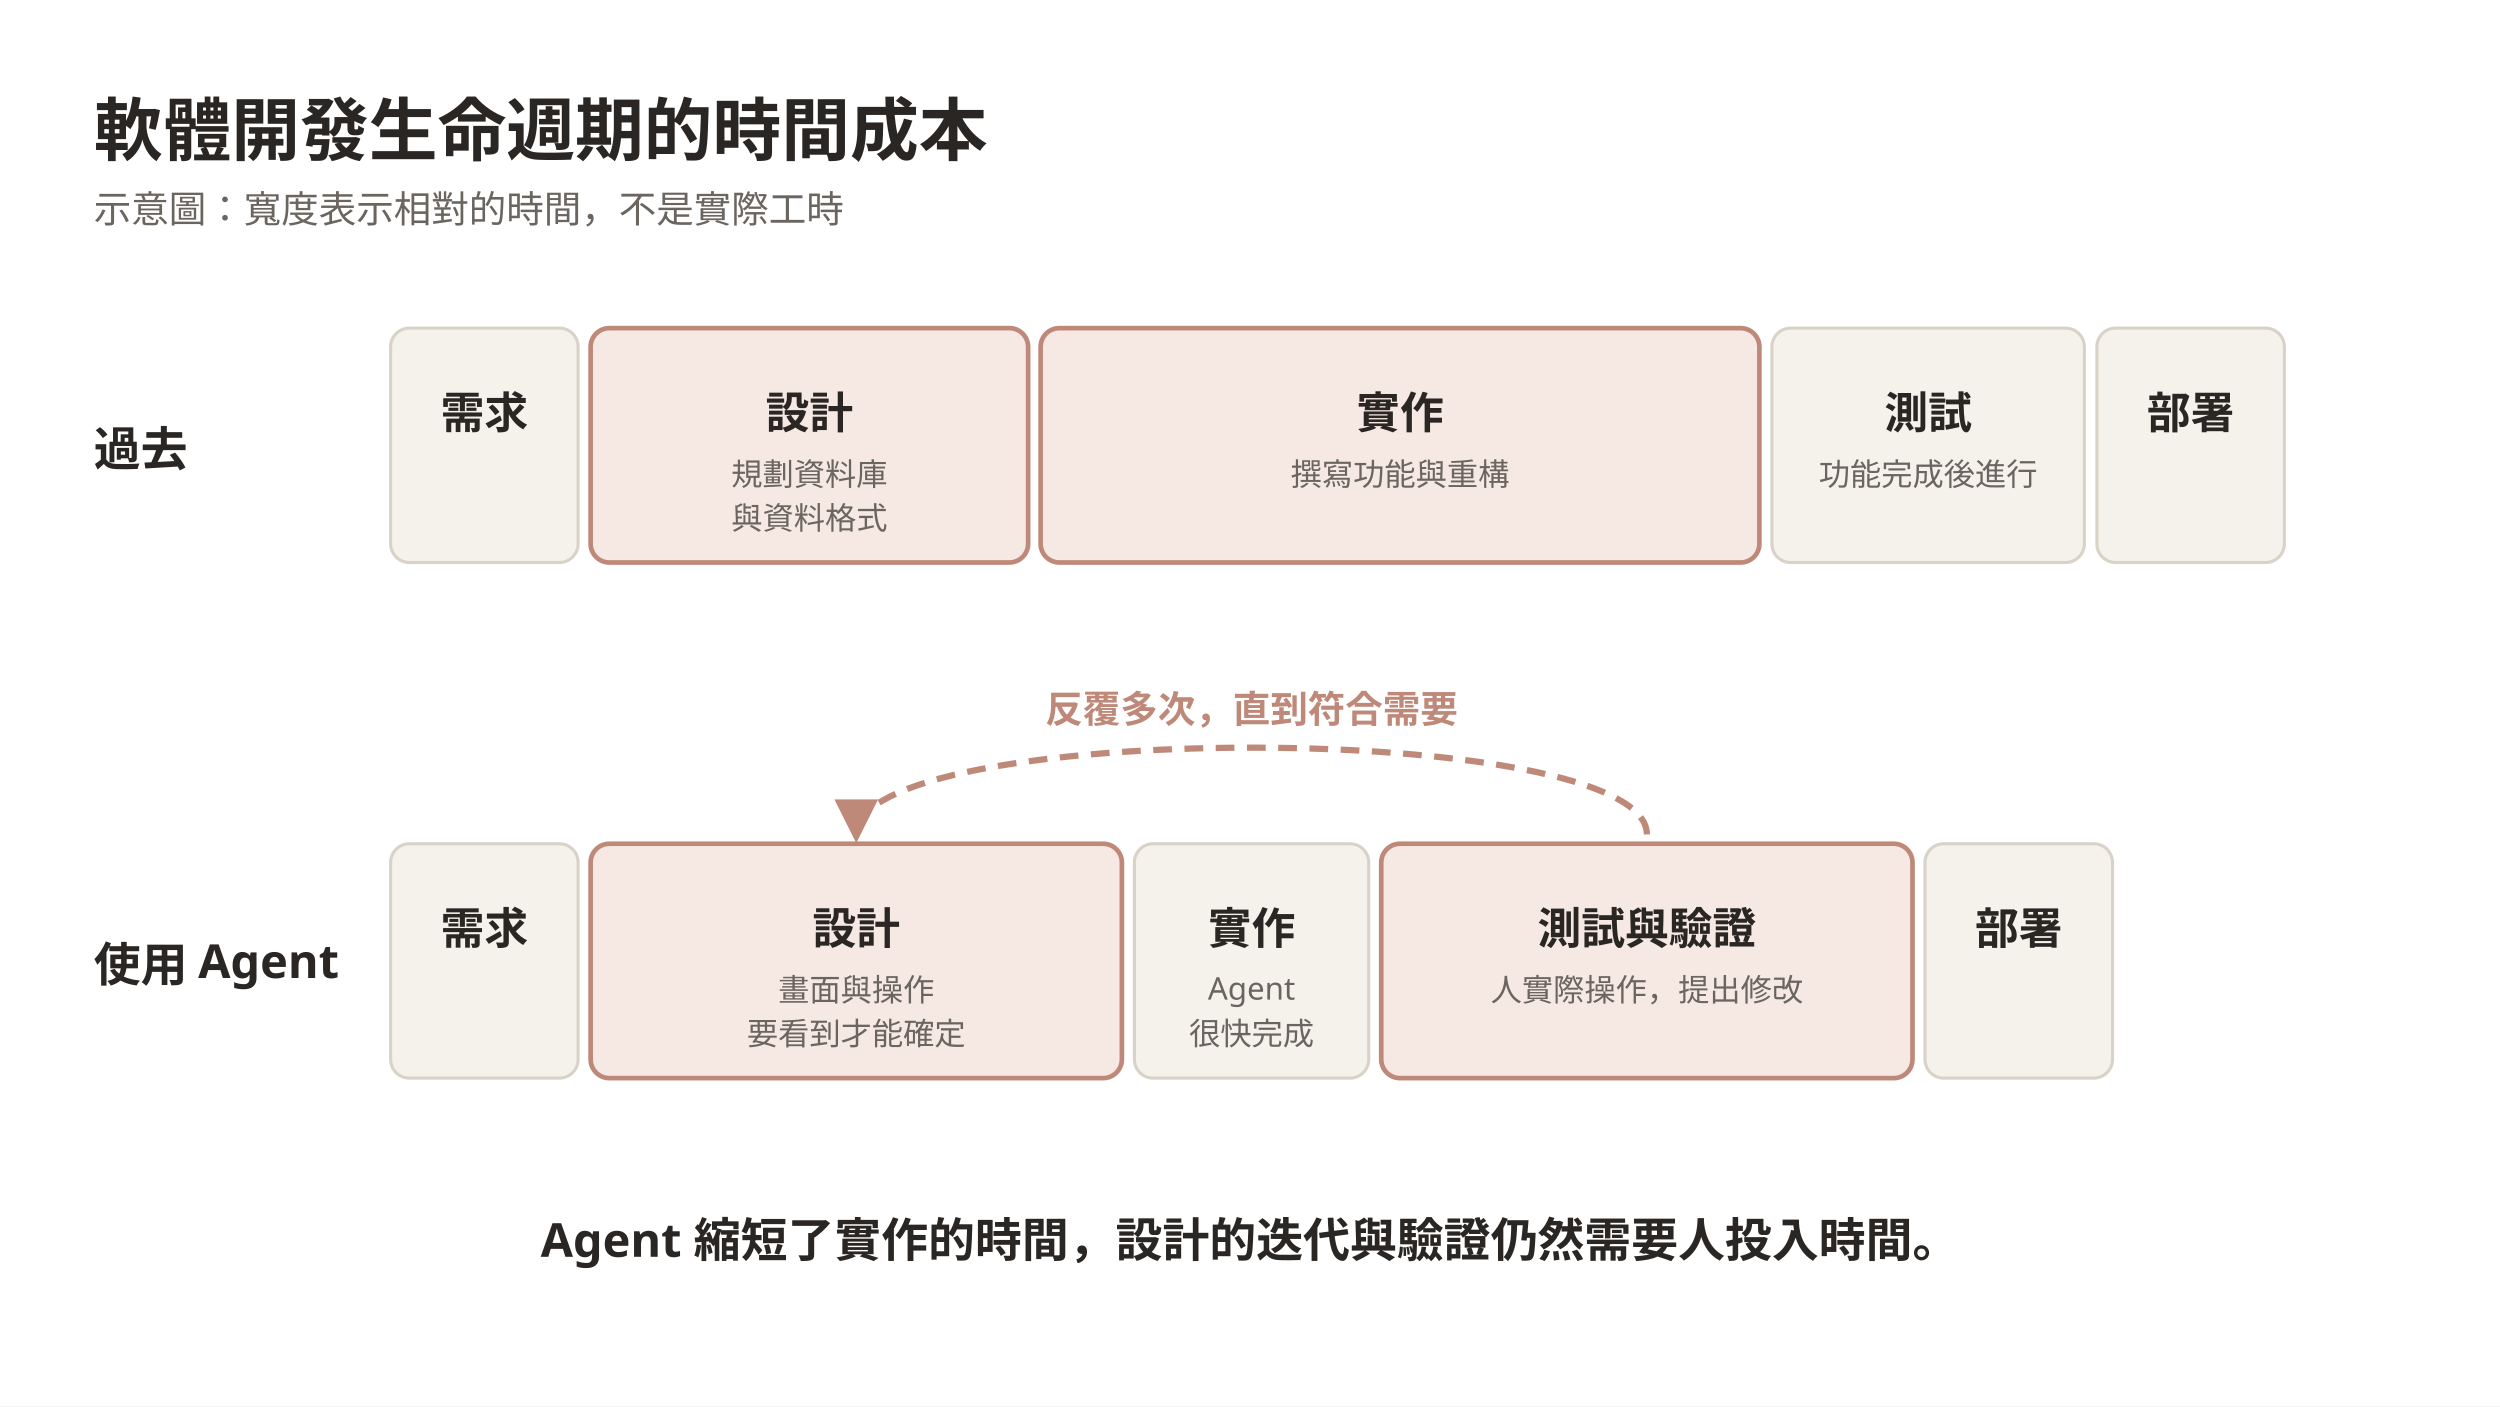
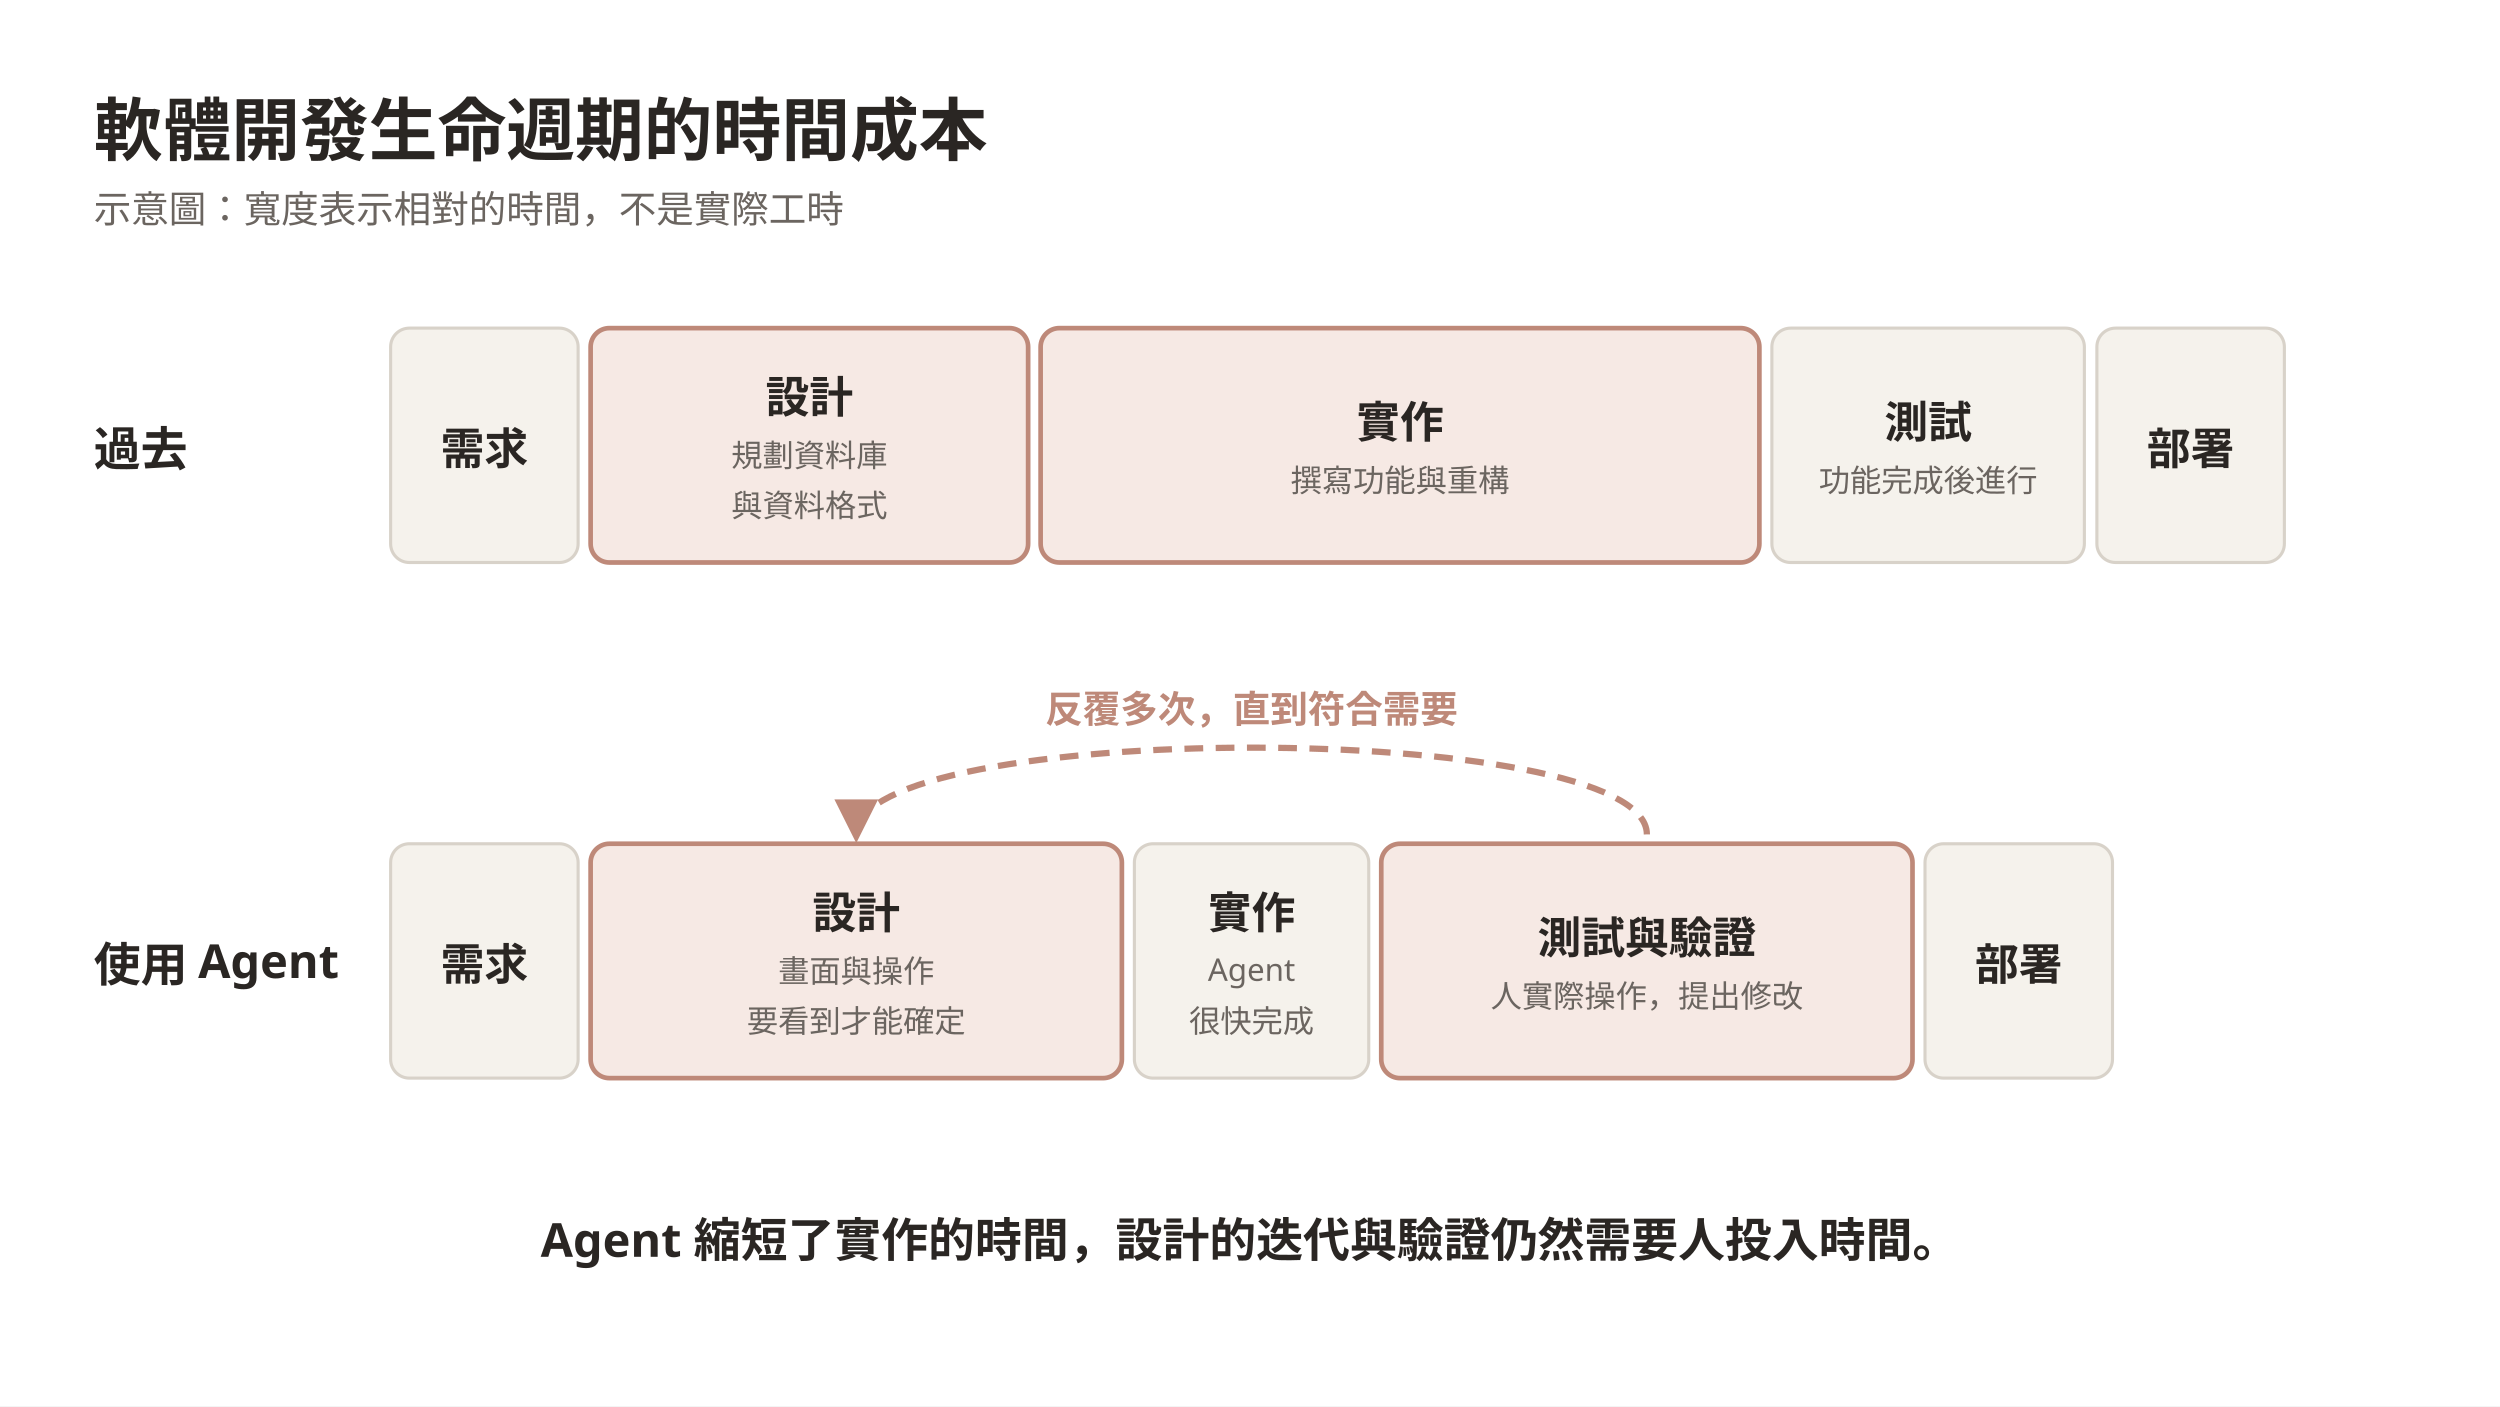
<svg xmlns="http://www.w3.org/2000/svg" viewBox="0 0 1600 900" width="1600" height="900" font-family="PingFang TC, Hiragino Sans GB, sans-serif">
  <defs>
-     <marker id="ah" viewBox="0 0 10 10" refX="8" refY="5" markerWidth="7" markerHeight="7" orient="auto-start-reverse">
+     <marker id="am" viewBox="0 0 10 10" refX="8" refY="5" markerWidth="7" markerHeight="7" orient="auto-start-reverse">
+       <path d="M0,0 L10,5 L0,10 z" fill="#6B6560" />
+     </marker>
+     <marker id="aa" viewBox="0 0 10 10" refX="8" refY="5" markerWidth="7" markerHeight="7" orient="auto-start-reverse">
      <path d="M0,0 L10,5 L0,10 z" fill="#BE8979" />
+     </marker>
+     <marker id="ab" viewBox="0 0 10 10" refX="8" refY="5" markerWidth="7" markerHeight="7" orient="auto-start-reverse">
+       <path d="M0,0 L10,5 L0,10 z" fill="#5F7F95" />
    </marker>
  </defs>
  <rect width="1600" height="900" fill="#FFFFFF" />
  <text x="60" y="80" font-size="44" fill="#2A2623" font-weight="600" text-anchor="start" dominant-baseline="central">軟體開發生命週期的時間成本</text>
  <text x="60" y="132" font-size="24" fill="#6B6560" font-weight="400" text-anchor="start" dominant-baseline="central">示意圖：寬度表示相對的時間，不是實際工時</text>
  <text x="60" y="285" font-size="30" fill="#2A2623" font-weight="600" text-anchor="start" dominant-baseline="central">過去</text>
  <rect x="250" y="210" width="120" height="150" rx="12" fill="#F5F2EC" stroke="#D8D2C9" stroke-width="2" />
-   <text x="310.0" y="262" font-size="28" fill="#2A2623" font-weight="600" text-anchor="middle" dominant-baseline="central">需求</text>
+   <text x="310.0" y="285.0" font-size="28" fill="#2A2623" font-weight="600" text-anchor="middle" dominant-baseline="central">需求</text>
  <rect x="378" y="210" width="280" height="150" rx="12" fill="#F6E9E4" stroke="#BE8979" stroke-width="3" />
-   <text x="518.0" y="262" font-size="28" fill="#2A2623" font-weight="600" text-anchor="middle" dominant-baseline="central">設計</text>
-   <text x="518.0" y="302" font-size="20" fill="#6B6560" font-weight="400" text-anchor="middle" dominant-baseline="central">規劃資料庫</text>
-   <text x="518.0" y="330" font-size="20" fill="#6B6560" font-weight="400" text-anchor="middle" dominant-baseline="central">與資料格式</text>
+   <text x="518.0" y="252.0" font-size="28" fill="#2A2623" font-weight="600" text-anchor="middle" dominant-baseline="central">設計</text>
+   <text x="518.0" y="290.0" font-size="20" fill="#6B6560" font-weight="400" text-anchor="middle" dominant-baseline="central">規劃資料庫</text>
+   <text x="518.0" y="322.0" font-size="20" fill="#6B6560" font-weight="400" text-anchor="middle" dominant-baseline="central">與資料格式</text>
  <rect x="666" y="210" width="460" height="150" rx="12" fill="#F6E9E4" stroke="#BE8979" stroke-width="3" />
-   <text x="896.0" y="262" font-size="28" fill="#2A2623" font-weight="600" text-anchor="middle" dominant-baseline="central">實作</text>
-   <text x="896.0" y="302" font-size="20" fill="#6B6560" font-weight="400" text-anchor="middle" dominant-baseline="central">撰寫功能與重構</text>
+   <text x="896.0" y="268.0" font-size="28" fill="#2A2623" font-weight="600" text-anchor="middle" dominant-baseline="central">實作</text>
+   <text x="896.0" y="306.0" font-size="20" fill="#6B6560" font-weight="400" text-anchor="middle" dominant-baseline="central">撰寫功能與重構</text>
  <rect x="1134" y="210" width="200" height="150" rx="12" fill="#F5F2EC" stroke="#D8D2C9" stroke-width="2" />
-   <text x="1234.0" y="262" font-size="28" fill="#2A2623" font-weight="600" text-anchor="middle" dominant-baseline="central">測試</text>
-   <text x="1234.0" y="302" font-size="20" fill="#6B6560" font-weight="400" text-anchor="middle" dominant-baseline="central">功能完成後進行</text>
+   <text x="1234.0" y="268.0" font-size="28" fill="#2A2623" font-weight="600" text-anchor="middle" dominant-baseline="central">測試</text>
+   <text x="1234.0" y="306.0" font-size="20" fill="#6B6560" font-weight="400" text-anchor="middle" dominant-baseline="central">功能完成後進行</text>
  <rect x="1342" y="210" width="120" height="150" rx="12" fill="#F5F2EC" stroke="#D8D2C9" stroke-width="2" />
-   <text x="1402.0" y="262" font-size="28" fill="#2A2623" font-weight="600" text-anchor="middle" dominant-baseline="central">部署</text>
+   <text x="1402.0" y="285.0" font-size="28" fill="#2A2623" font-weight="600" text-anchor="middle" dominant-baseline="central">部署</text>
  <text x="60" y="615" font-size="30" fill="#2A2623" font-weight="600" text-anchor="start" dominant-baseline="central">使用 Agent</text>
  <rect x="250" y="540" width="120" height="150" rx="12" fill="#F5F2EC" stroke="#D8D2C9" stroke-width="2" />
-   <text x="310.0" y="592" font-size="28" fill="#2A2623" font-weight="600" text-anchor="middle" dominant-baseline="central">需求</text>
+   <text x="310.0" y="615.0" font-size="28" fill="#2A2623" font-weight="600" text-anchor="middle" dominant-baseline="central">需求</text>
  <rect x="378" y="540" width="340" height="150" rx="12" fill="#F6E9E4" stroke="#BE8979" stroke-width="3" />
-   <text x="548.0" y="592" font-size="28" fill="#2A2623" font-weight="600" text-anchor="middle" dominant-baseline="central">設計</text>
-   <text x="548.0" y="632" font-size="20" fill="#6B6560" font-weight="400" text-anchor="middle" dominant-baseline="central">畫面與操作</text>
-   <text x="548.0" y="660" font-size="20" fill="#6B6560" font-weight="400" text-anchor="middle" dominant-baseline="central">要看到才能確定</text>
+   <text x="548.0" y="582.0" font-size="28" fill="#2A2623" font-weight="600" text-anchor="middle" dominant-baseline="central">設計</text>
+   <text x="548.0" y="620.0" font-size="20" fill="#6B6560" font-weight="400" text-anchor="middle" dominant-baseline="central">畫面與操作</text>
+   <text x="548.0" y="652.0" font-size="20" fill="#6B6560" font-weight="400" text-anchor="middle" dominant-baseline="central">要看到才能確定</text>
  <rect x="726" y="540" width="150" height="150" rx="12" fill="#F5F2EC" stroke="#D8D2C9" stroke-width="2" />
-   <text x="801.0" y="592" font-size="28" fill="#2A2623" font-weight="600" text-anchor="middle" dominant-baseline="central">實作</text>
-   <text x="801.0" y="632" font-size="20" fill="#6B6560" font-weight="400" text-anchor="middle" dominant-baseline="central">Agent</text>
-   <text x="801.0" y="660" font-size="20" fill="#6B6560" font-weight="400" text-anchor="middle" dominant-baseline="central">很快完成</text>
+   <text x="801.0" y="582.0" font-size="28" fill="#2A2623" font-weight="600" text-anchor="middle" dominant-baseline="central">實作</text>
+   <text x="801.0" y="620.0" font-size="20" fill="#6B6560" font-weight="400" text-anchor="middle" dominant-baseline="central">Agent</text>
+   <text x="801.0" y="652.0" font-size="20" fill="#6B6560" font-weight="400" text-anchor="middle" dominant-baseline="central">很快完成</text>
  <rect x="884" y="540" width="340" height="150" rx="12" fill="#F6E9E4" stroke="#BE8979" stroke-width="3" />
-   <text x="1054.0" y="592" font-size="28" fill="#2A2623" font-weight="600" text-anchor="middle" dominant-baseline="central">測試與驗證</text>
-   <text x="1054.0" y="632" font-size="20" fill="#6B6560" font-weight="400" text-anchor="middle" dominant-baseline="central">人實際操作，提出修改</text>
+   <text x="1054.0" y="598.0" font-size="28" fill="#2A2623" font-weight="600" text-anchor="middle" dominant-baseline="central">測試與驗證</text>
+   <text x="1054.0" y="636.0" font-size="20" fill="#6B6560" font-weight="400" text-anchor="middle" dominant-baseline="central">人實際操作，提出修改</text>
  <rect x="1232" y="540" width="120" height="150" rx="12" fill="#F5F2EC" stroke="#D8D2C9" stroke-width="2" />
-   <text x="1292.0" y="592" font-size="28" fill="#2A2623" font-weight="600" text-anchor="middle" dominant-baseline="central">部署</text>
-   <path d="M1054.0,534 C1054.0,460 548.0,460 548.0,534" fill="none" stroke="#BE8979" stroke-width="4" stroke-dasharray="12 8" marker-end="url(#ah)" />
+   <text x="1292.0" y="615.0" font-size="28" fill="#2A2623" font-weight="600" text-anchor="middle" dominant-baseline="central">部署</text>
+   <path d="M1054.0,534 C1054.0,460 548.0,460 548.0,534" fill="none" stroke="#BE8979" stroke-width="4" stroke-dasharray="12 8" marker-end="url(#aa)" />
  <text x="801.0" y="452" font-size="24" fill="#BE8979" font-weight="600" text-anchor="middle" dominant-baseline="central">反覆多次，直到符合需要</text>
  <text x="800" y="790" font-size="30" fill="#2A2623" font-weight="600" text-anchor="middle" dominant-baseline="central">Agent 縮短了實作的時間，設計的迭代與驗證仍然需要人投入時間。</text>
</svg>
